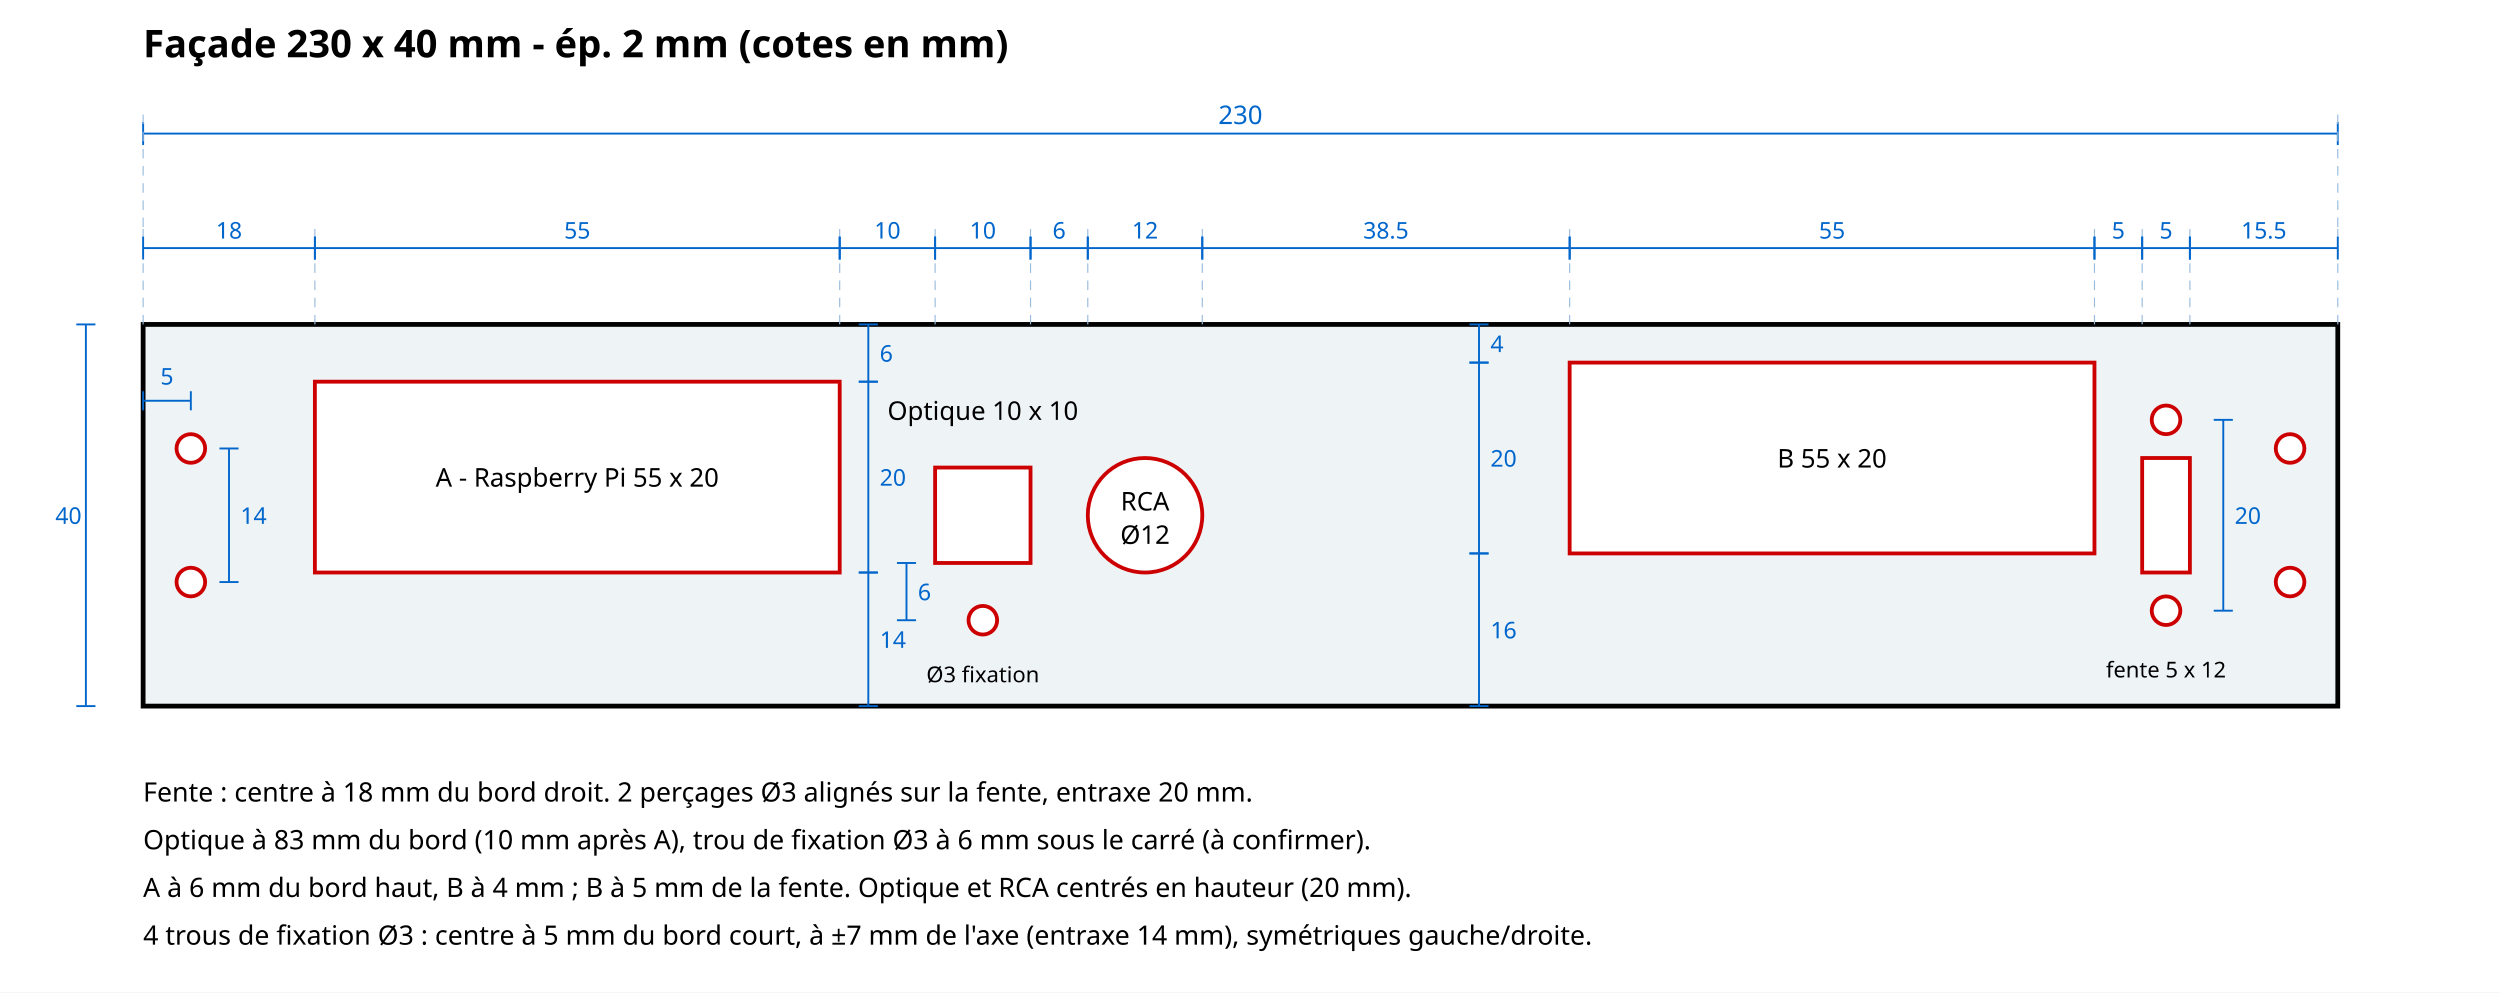
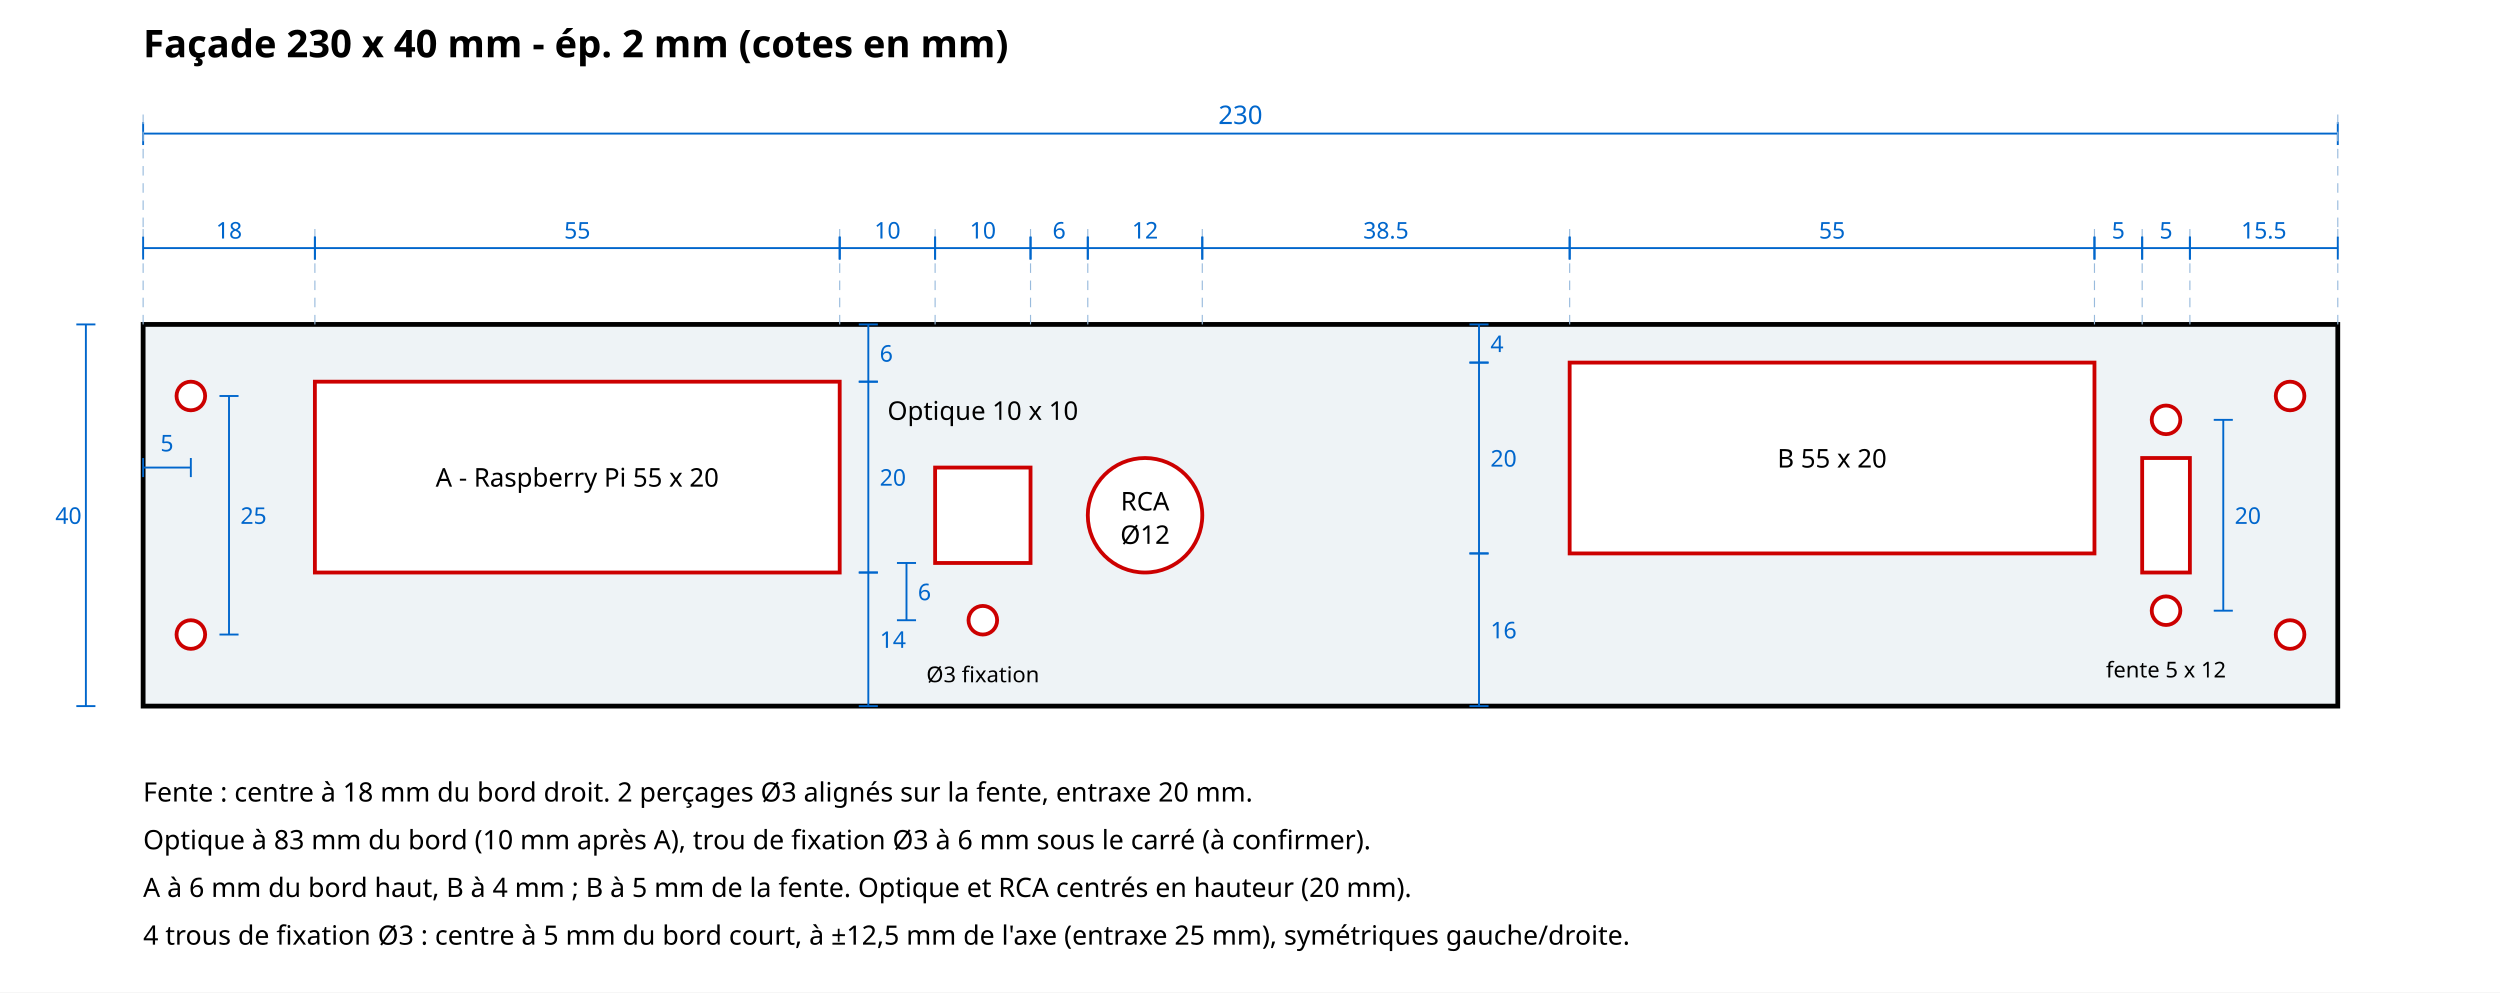
<svg xmlns="http://www.w3.org/2000/svg" viewBox="-15 -34 262 104" width="1572" height="624" font-family="sans-serif" font-size="2.7">
  <rect x="-15" y="-34" width="262" height="104" fill="#fff" />
  <style>.d{stroke:#06c;stroke-width:.2;fill:none}.t{fill:#06c;text-anchor:middle}.e{stroke:#9bd;stroke-width:.12;stroke-dasharray:1 .8}.c{fill:#fff;stroke:#c00;stroke-width:.4}.l{fill:#000;text-anchor:middle}</style>
  <text x="0" y="-28" font-size="4" font-weight="bold">Façade 230 x 40 mm - ép. 2 mm (cotes en mm)</text>
  <rect x="0" y="0" width="230" height="40" fill="#eef3f6" stroke="#000" stroke-width=".5" />
  <rect class="c" x="18" y="6" width="55" height="20" />
  <rect class="c" x="149.5" y="4" width="55" height="20" />
  <rect class="c" x="83" y="15" width="10" height="10" />
  <circle class="c" cx="105" cy="20" r="6" />
-   <circle class="c" cx="5" cy="13" r="1.5" />
-   <circle class="c" cx="5" cy="27" r="1.5" />
-   <circle class="c" cx="225" cy="13" r="1.5" />
-   <circle class="c" cx="225" cy="27" r="1.5" />
+   <circle class="c" cx="5" cy="7.5" r="1.5" />
+   <circle class="c" cx="5" cy="32.5" r="1.5" />
+   <circle class="c" cx="225" cy="7.5" r="1.5" />
+   <circle class="c" cx="225" cy="32.5" r="1.5" />
  <circle class="c" cx="88" cy="31" r="1.5" />
  <rect class="c" x="209.5" y="14" width="5" height="12" />
  <circle class="c" cx="212" cy="10" r="1.5" />
  <circle class="c" cx="212" cy="30" r="1.5" />
  <text class="l" x="45.5" y="17">A - Raspberry Pi 55 x 20</text>
  <text class="l" x="177" y="15">B 55 x 20</text>
  <text class="l" x="88" y="10">Optique 10 x 10</text>
  <text class="l" x="88" y="37.5" font-size="2.3">Ø3 fixation</text>
  <text class="l" x="105" y="19.5">RCA</text>
  <text class="l" x="105" y="23">Ø12</text>
  <text class="l" x="212" y="37" font-size="2.3">fente 5 x 12</text>
  <path class="e" d="M0 -10V0" />
  <path class="e" d="M18 -10V0" />
  <path class="e" d="M73 -10V0" />
  <path class="e" d="M83 -10V0" />
  <path class="e" d="M93 -10V0" />
  <path class="e" d="M99 -10V0" />
  <path class="e" d="M111 -10V0" />
  <path class="e" d="M149.5 -10V0" />
  <path class="e" d="M204.5 -10V0" />
  <path class="e" d="M209.5 -10V0" />
  <path class="e" d="M214.5 -10V0" />
  <path class="e" d="M230 -10V0" />
  <path class="d" d="M0 -8H18M0 -9.2V-6.8M18 -9.2V-6.8" />
  <text class="t" x="9.0" y="-9" font-size="2.4">18</text>
  <path class="d" d="M18 -8H73M18 -9.2V-6.8M73 -9.2V-6.8" />
  <text class="t" x="45.5" y="-9" font-size="2.4">55</text>
  <path class="d" d="M73 -8H83M73 -9.2V-6.8M83 -9.2V-6.8" />
  <text class="t" x="78" y="-9" font-size="2.4">10</text>
  <path class="d" d="M83 -8H93M83 -9.2V-6.8M93 -9.2V-6.8" />
  <text class="t" x="88" y="-9" font-size="2.4">10</text>
  <path class="d" d="M93 -8H99M93 -9.2V-6.8M99 -9.2V-6.8" />
  <text class="t" x="96" y="-9" font-size="2.4">6</text>
  <path class="d" d="M99 -8H111M99 -9.2V-6.8M111 -9.2V-6.8" />
  <text class="t" x="105" y="-9" font-size="2.4">12</text>
  <path class="d" d="M111 -8H149.5M111 -9.2V-6.8M149.5 -9.2V-6.8" />
  <text class="t" x="130.25" y="-9" font-size="2.4">38.5</text>
  <path class="d" d="M149.5 -8H204.5M149.5 -9.2V-6.8M204.5 -9.2V-6.8" />
  <text class="t" x="177" y="-9" font-size="2.4">55</text>
  <path class="d" d="M204.5 -8H209.5M204.5 -9.2V-6.8M209.5 -9.2V-6.8" />
  <text class="t" x="207" y="-9" font-size="2.4">5</text>
  <path class="d" d="M209.5 -8H214.5M209.5 -9.2V-6.8M214.5 -9.2V-6.8" />
  <text class="t" x="212.0" y="-9" font-size="2.4">5</text>
  <path class="d" d="M214.5 -8H230M214.5 -9.2V-6.8M230 -9.2V-6.8" />
  <text class="t" x="222.25" y="-9" font-size="2.4">15.5</text>
  <path class="d" d="M0 -20H230M0 -21.2V-18.8M230 -21.2V-18.8" />
  <text class="t" x="115" y="-21">230</text>
  <path class="e" d="M0 -22V-10M230 -22V-10" />
  <path class="d" d="M-6 0V40M-7 0H-5M-7 40H-5" />
  <text class="t" x="-9.2" y="20.9" text-anchor="start" style="text-anchor:start" font-size="2.4">40</text>
  <path class="d" d="M76 0V6M75 0H77M75 6H77" />
  <text class="t" x="77.2" y="3.9" text-anchor="start" style="text-anchor:start" font-size="2.4">6</text>
  <path class="d" d="M76 6V26M75 6H77M75 26H77" />
  <text class="t" x="77.2" y="16.9" text-anchor="start" style="text-anchor:start" font-size="2.4">20</text>
  <path class="d" d="M76 26V40M75 26H77M75 40H77" />
  <text class="t" x="77.2" y="33.9" text-anchor="start" style="text-anchor:start" font-size="2.4">14</text>
  <path class="d" d="M140 0V4M139 0H141M139 4H141" />
  <text class="t" x="141.2" y="2.9" text-anchor="start" style="text-anchor:start" font-size="2.4">4</text>
  <path class="d" d="M140 4V24M139 4H141M139 24H141" />
  <text class="t" x="141.2" y="14.9" text-anchor="start" style="text-anchor:start" font-size="2.4">20</text>
  <path class="d" d="M140 24V40M139 24H141M139 40H141" />
  <text class="t" x="141.2" y="32.9" text-anchor="start" style="text-anchor:start" font-size="2.4">16</text>
  <path class="d" d="M80 25V31M79 25H81M79 31H81" />
  <text class="t" x="81.2" y="28.9" style="text-anchor:start" font-size="2.4">6</text>
-   <path class="d" d="M0 8H5M0 7V9M5 7V9" />
-   <text class="t" x="2.5" y="6.3" font-size="2.4">5</text>
-   <path class="d" d="M9 13V27M8 13H10M8 27H10" />
-   <text class="t" x="10.2" y="20.9" style="text-anchor:start" font-size="2.4">14</text>
+   <path class="d" d="M0 15H5M0 14V16M5 14V16" />
+   <text class="t" x="2.5" y="13.3" font-size="2.4">5</text>
+   <path class="d" d="M9 7.5V32.5M8 7.5H10M8 32.5H10" />
+   <text class="t" x="10.2" y="20.9" style="text-anchor:start" font-size="2.4">25</text>
  <path class="d" d="M218 10V30M217 10H219M217 30H219" />
  <text class="t" x="219.2" y="20.9" style="text-anchor:start" font-size="2.4">20</text>
  <text x="0" y="50" font-size="2.8">Fente : centre à 18 mm du bord droit. 2 perçages Ø3 alignés sur la fente, entraxe 20 mm.</text>
  <text x="0" y="55" font-size="2.8">Optique à 83 mm du bord (10 mm après A), trou de fixation Ø3 à 6 mm sous le carré (à confirmer).</text>
  <text x="0" y="60" font-size="2.8">A à 6 mm du bord haut, B à 4 mm ; B à 5 mm de la fente. Optique et RCA centrés en hauteur (20 mm).</text>
-   <text x="0" y="65" font-size="2.8">4 trous de fixation Ø3 : centre à 5 mm du bord court, à ±7 mm de l'axe (entraxe 14 mm), symétriques gauche/droite.</text>
+   <text x="0" y="65" font-size="2.8">4 trous de fixation Ø3 : centre à 5 mm du bord court, à ±12,5 mm de l'axe (entraxe 25 mm), symétriques gauche/droite.</text>
</svg>
